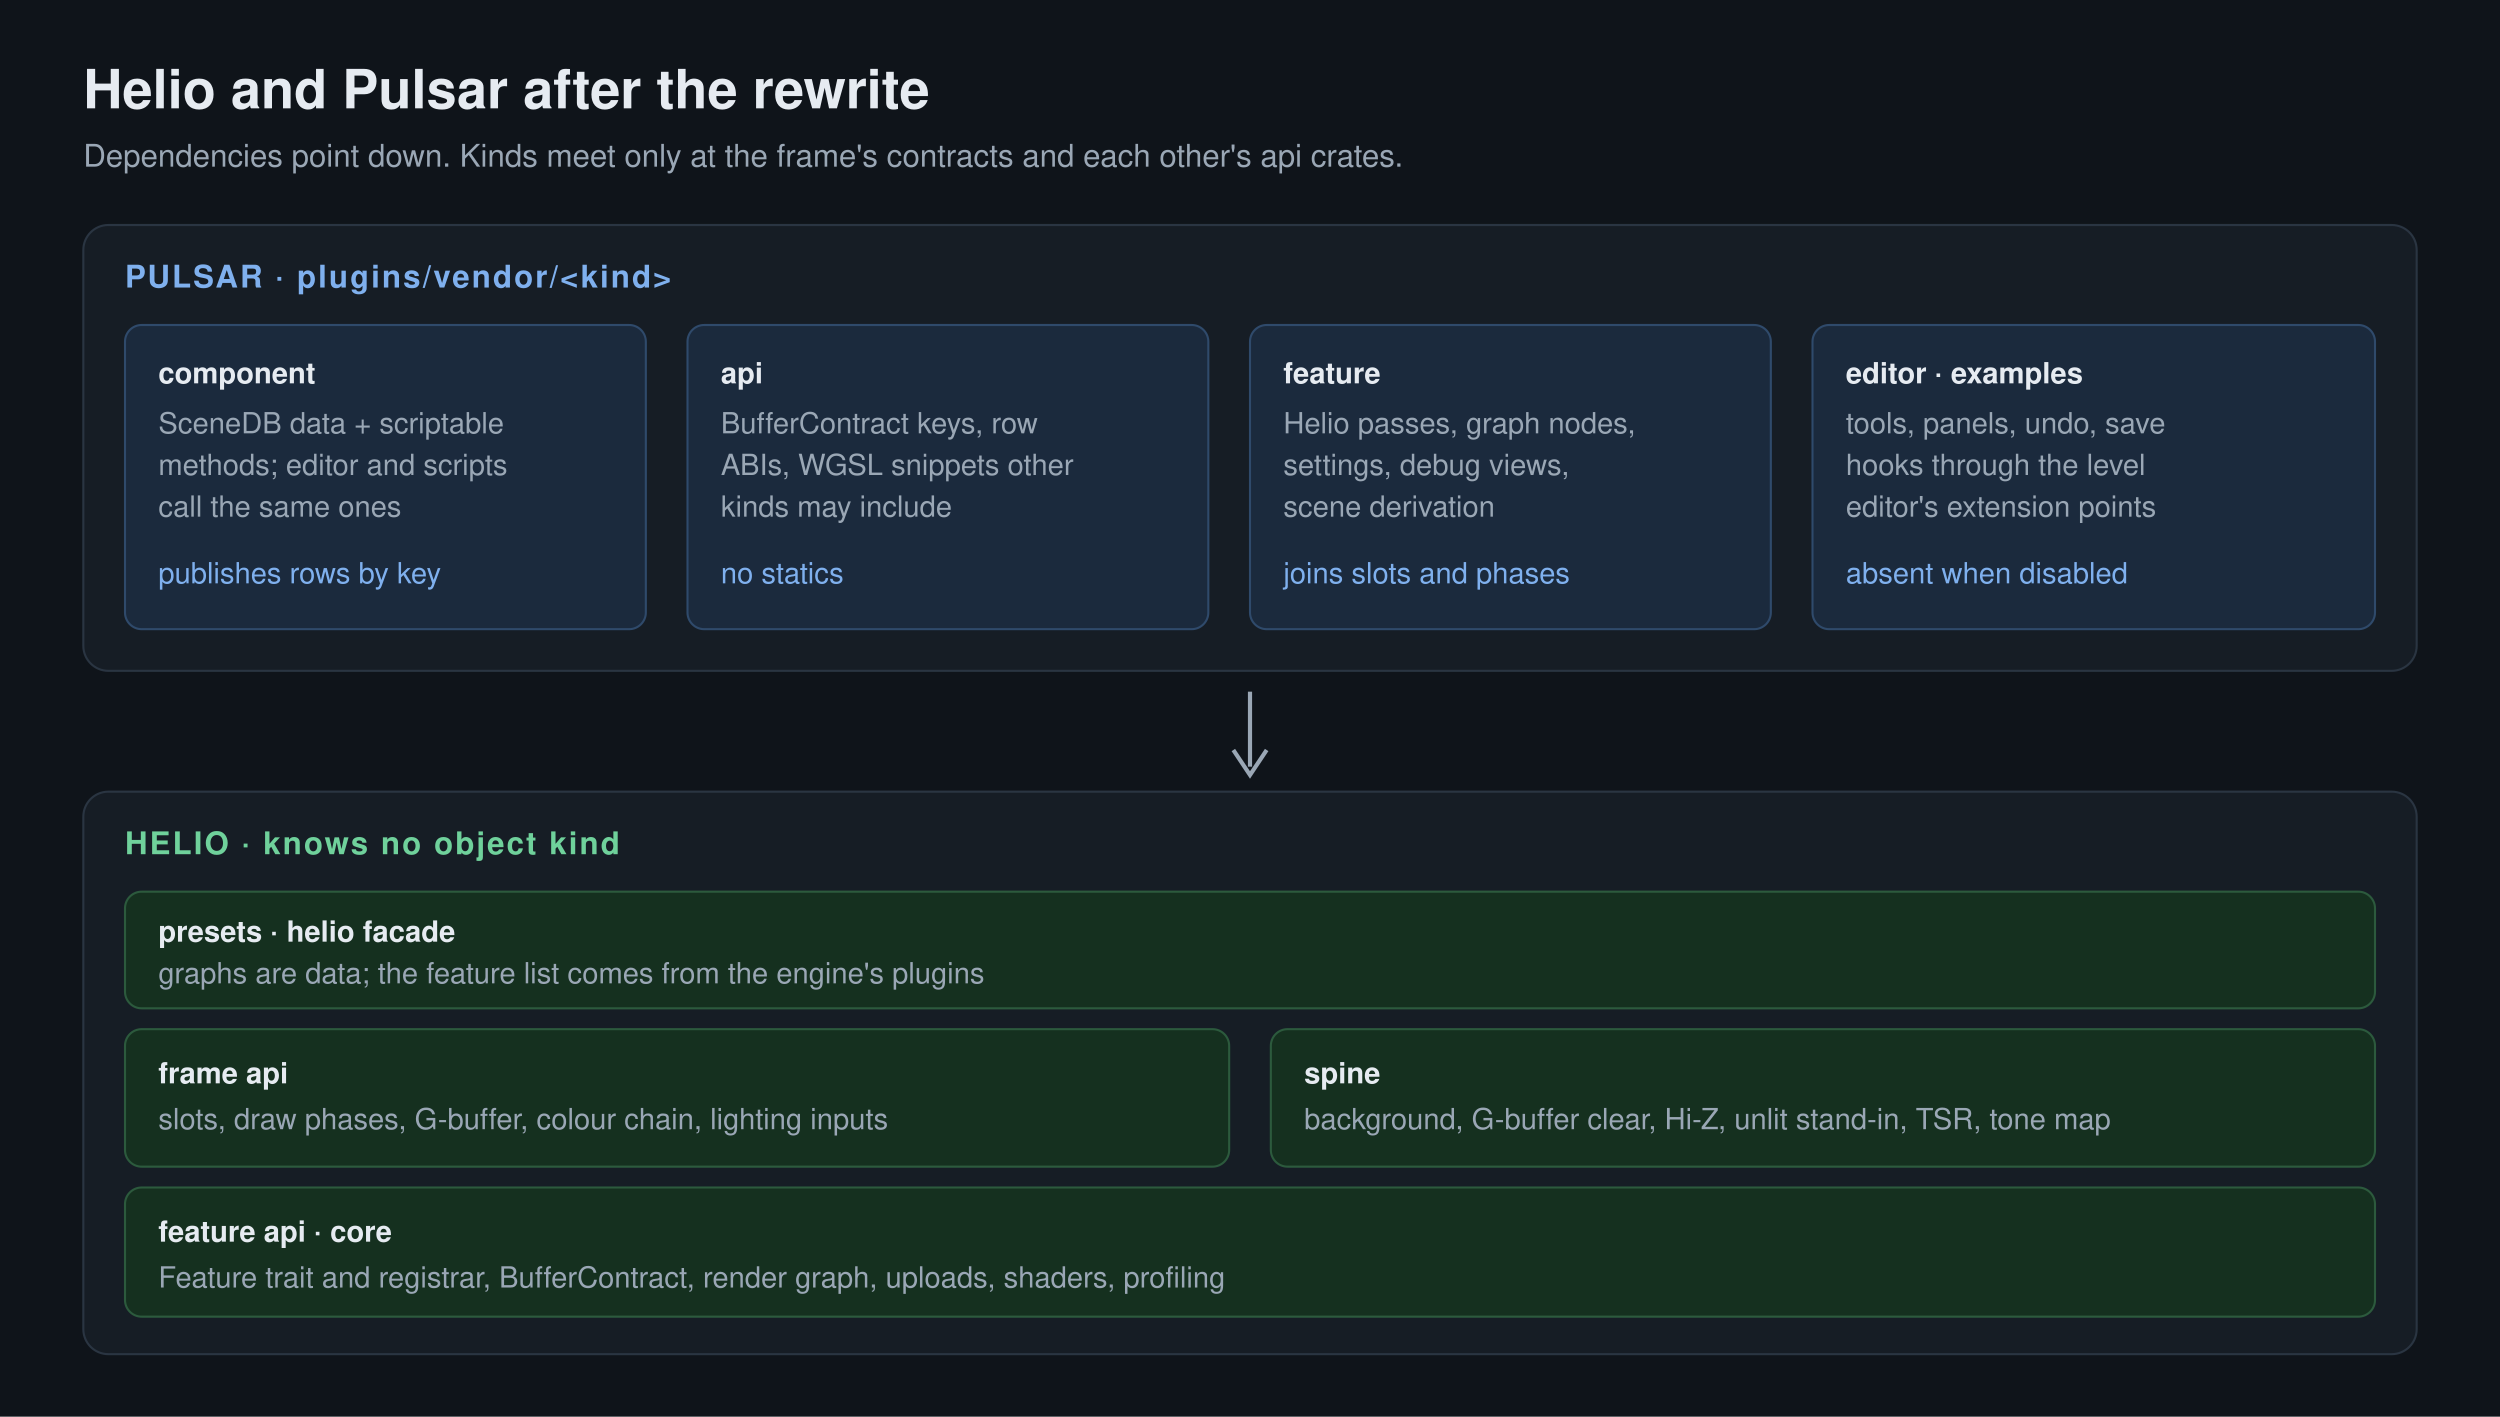
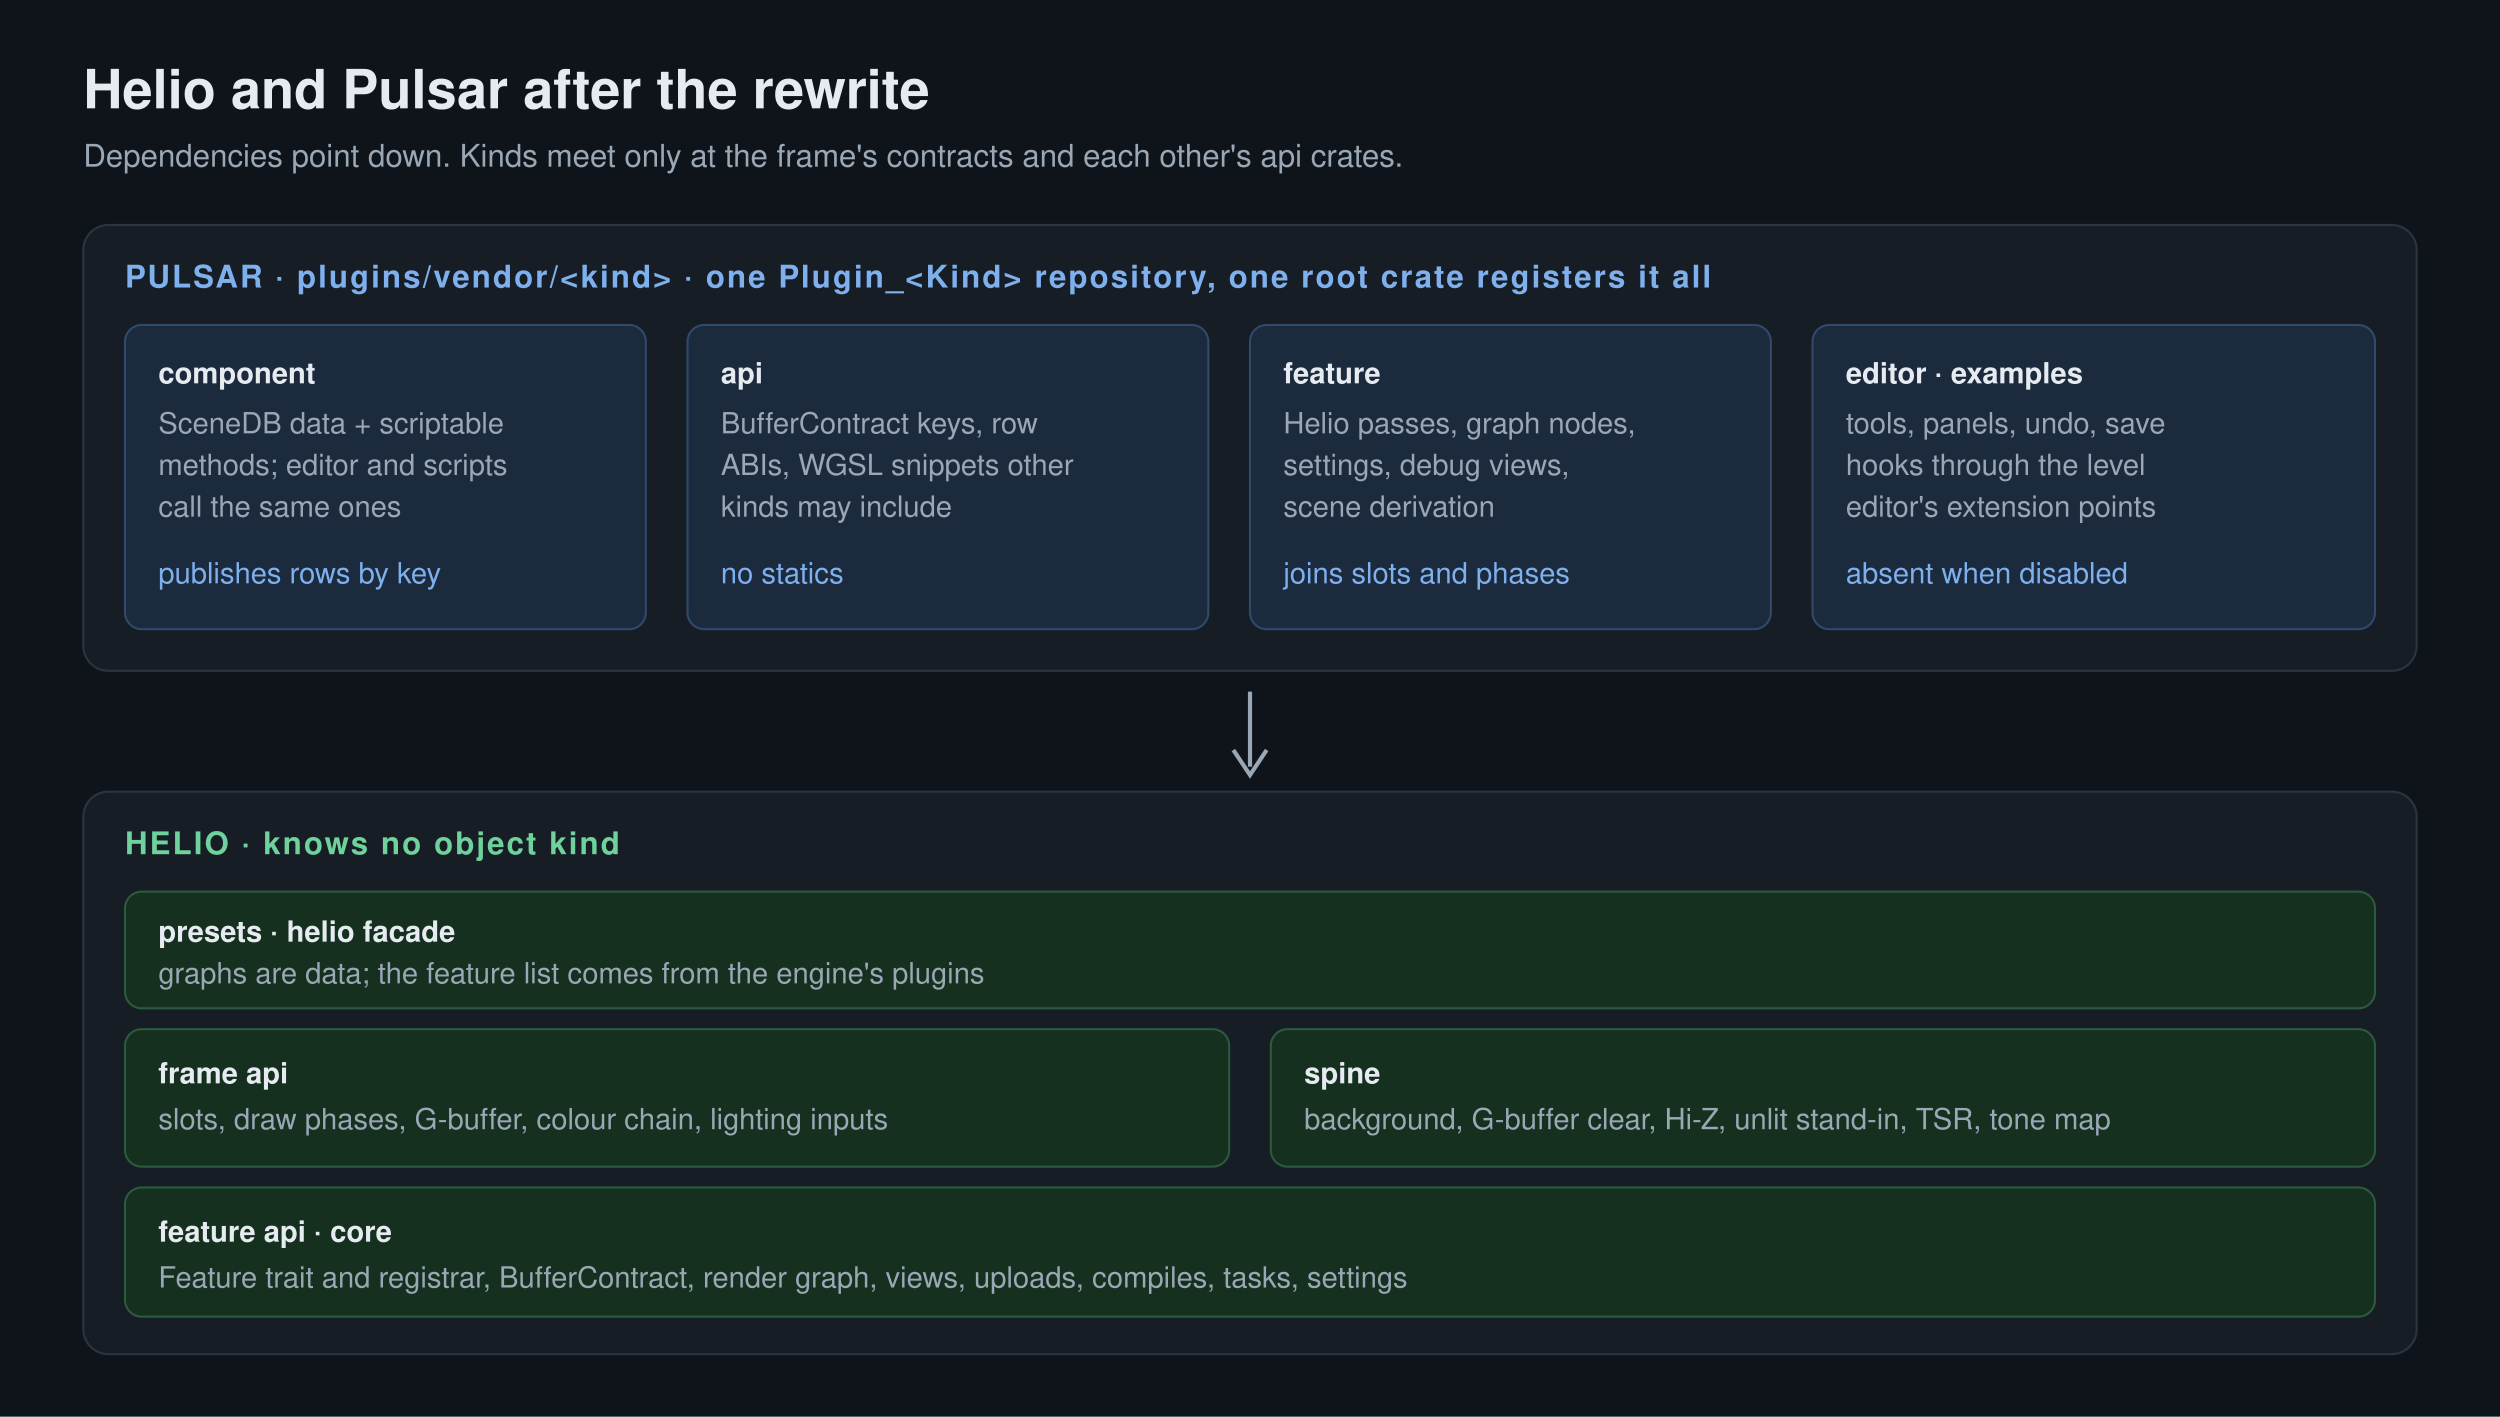
<svg xmlns="http://www.w3.org/2000/svg" viewBox="0 0 1200 680" font-family="IBM Plex Sans, Segoe UI, Helvetica, Arial, sans-serif">
  <rect width="1200" height="680" fill="#0f141a" />
  <text x="40" y="52" fill="#e6ebf1" font-size="26" font-weight="600">Helio and Pulsar after the rewrite</text>
  <text x="40" y="80" fill="#9aa7b5" font-size="15">Dependencies point down. Kinds meet only at the frame's contracts and each other's api crates.</text>
  <rect x="40" y="108" width="1120" height="214" rx="12" fill="#161d25" stroke="#2a3542" />
-   <text x="60" y="138" fill="#7fb0ee" font-size="15" font-weight="600" letter-spacing="1">PULSAR · plugins/vendor/&lt;kind&gt;</text>
+   <text x="60" y="138" fill="#7fb0ee" font-size="15" font-weight="600" letter-spacing="1">PULSAR · plugins/vendor/&lt;kind&gt; · one Plugin_&lt;Kind&gt; repository, one root crate registers it all</text>
  <g font-size="14" fill="#e6ebf1">
    <g transform="translate(60,156)">
      <rect width="250" height="146" rx="8" fill="#1b2a3d" stroke="#2f4a6b" />
      <text x="16" y="28" font-weight="600">component</text>
      <text x="16" y="52" fill="#9aa7b5">SceneDB data + scriptable</text>
      <text x="16" y="72" fill="#9aa7b5">methods; editor and scripts</text>
      <text x="16" y="92" fill="#9aa7b5">call the same ones</text>
      <text x="16" y="124" fill="#7fb0ee">publishes rows by key</text>
    </g>
    <g transform="translate(330,156)">
      <rect width="250" height="146" rx="8" fill="#1b2a3d" stroke="#2f4a6b" />
      <text x="16" y="28" font-weight="600">api</text>
      <text x="16" y="52" fill="#9aa7b5">BufferContract keys, row</text>
      <text x="16" y="72" fill="#9aa7b5">ABIs, WGSL snippets other</text>
      <text x="16" y="92" fill="#9aa7b5">kinds may include</text>
      <text x="16" y="124" fill="#7fb0ee">no statics</text>
    </g>
    <g transform="translate(600,156)">
      <rect width="250" height="146" rx="8" fill="#1b2a3d" stroke="#2f4a6b" />
      <text x="16" y="28" font-weight="600">feature</text>
      <text x="16" y="52" fill="#9aa7b5">Helio passes, graph nodes,</text>
      <text x="16" y="72" fill="#9aa7b5">settings, debug views,</text>
      <text x="16" y="92" fill="#9aa7b5">scene derivation</text>
      <text x="16" y="124" fill="#7fb0ee">joins slots and phases</text>
    </g>
    <g transform="translate(870,156)">
      <rect width="270" height="146" rx="8" fill="#1b2a3d" stroke="#2f4a6b" />
      <text x="16" y="28" font-weight="600">editor · examples</text>
      <text x="16" y="52" fill="#9aa7b5">tools, panels, undo, save</text>
      <text x="16" y="72" fill="#9aa7b5">hooks through the level</text>
      <text x="16" y="92" fill="#9aa7b5">editor's extension points</text>
      <text x="16" y="124" fill="#7fb0ee">absent when disabled</text>
    </g>
  </g>
  <path d="M600 332 L600 368" stroke="#9aa7b5" stroke-width="2" />
  <path d="M592 360 L600 372 L608 360" fill="none" stroke="#9aa7b5" stroke-width="2" />
  <rect x="40" y="380" width="1120" height="270" rx="12" fill="#161d25" stroke="#2a3542" />
  <text x="60" y="410" fill="#6fd19b" font-size="15" font-weight="600" letter-spacing="1">HELIO · knows no object kind</text>
  <g font-size="14">
    <g transform="translate(60,428)">
      <rect width="1080" height="56" rx="8" fill="#15301f" stroke="#2c5a3d" />
      <text x="16" y="24" fill="#e6ebf1" font-weight="600">presets · helio facade</text>
      <text x="16" y="44" fill="#9aa7b5">graphs are data; the feature list comes from the engine's plugins</text>
    </g>
    <g transform="translate(60,494)">
      <rect width="530" height="66" rx="8" fill="#15301f" stroke="#2c5a3d" />
      <text x="16" y="26" fill="#e6ebf1" font-weight="600">frame api</text>
      <text x="16" y="48" fill="#9aa7b5">slots, draw phases, G-buffer, colour chain, lighting inputs</text>
    </g>
    <g transform="translate(610,494)">
      <rect width="530" height="66" rx="8" fill="#15301f" stroke="#2c5a3d" />
      <text x="16" y="26" fill="#e6ebf1" font-weight="600">spine</text>
      <text x="16" y="48" fill="#9aa7b5">background, G-buffer clear, Hi-Z, unlit stand-in, TSR, tone map</text>
    </g>
    <g transform="translate(60,570)">
      <rect width="1080" height="62" rx="8" fill="#15301f" stroke="#2c5a3d" />
      <text x="16" y="26" fill="#e6ebf1" font-weight="600">feature api · core</text>
-       <text x="16" y="48" fill="#9aa7b5">Feature trait and registrar, BufferContract, render graph, uploads, shaders, profiling</text>
+       <text x="16" y="48" fill="#9aa7b5">Feature trait and registrar, BufferContract, render graph, views, uploads, compiles, tasks, settings</text>
    </g>
  </g>
</svg>
